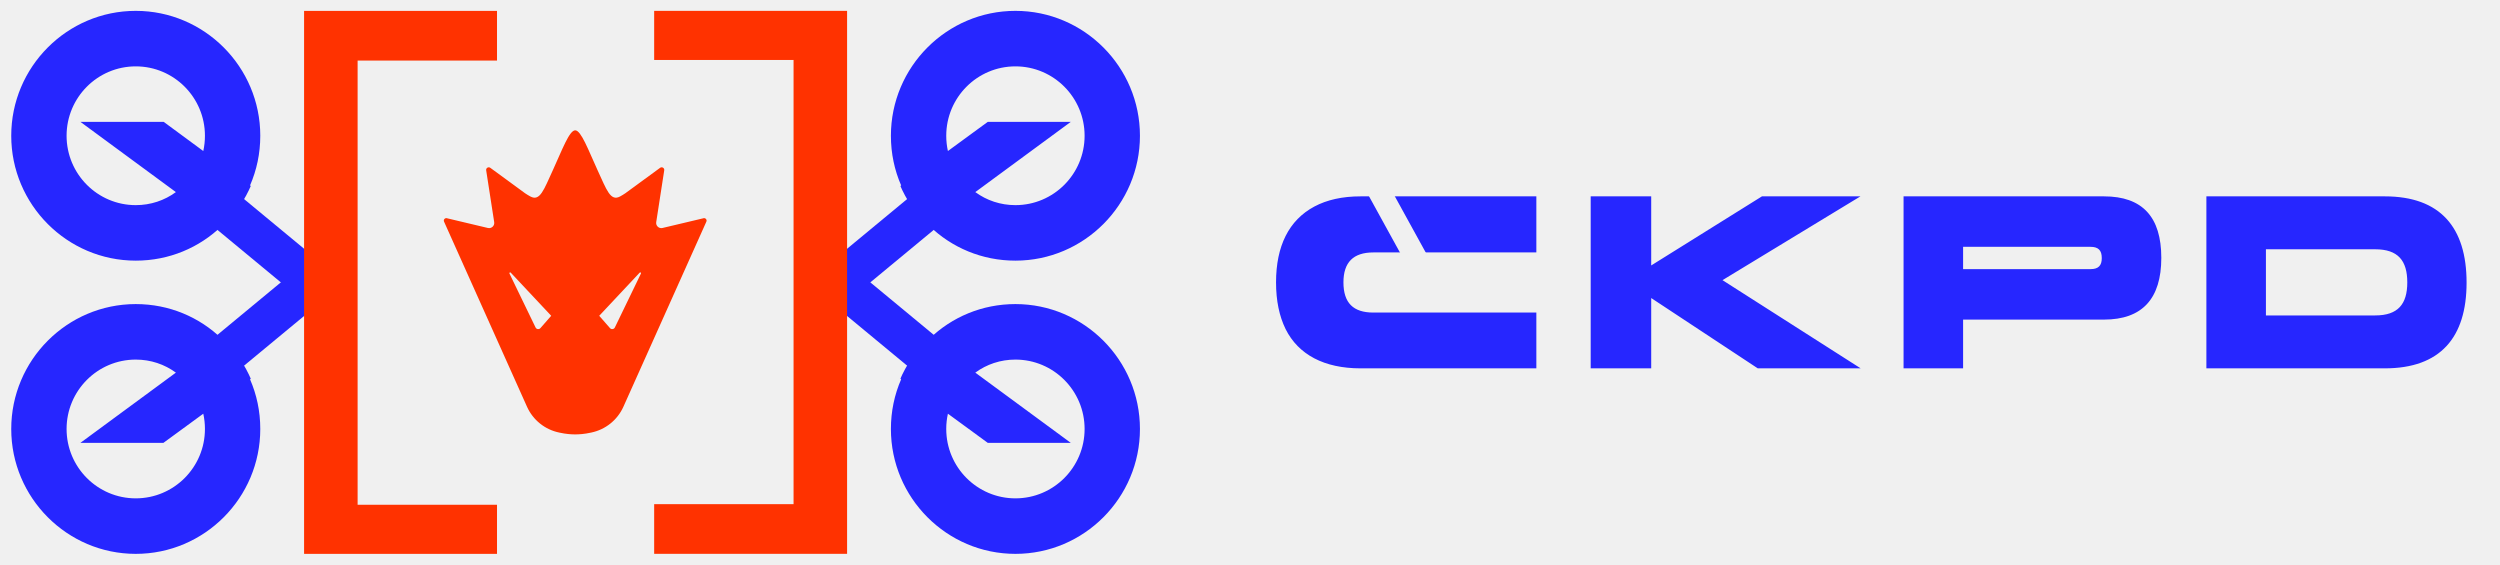
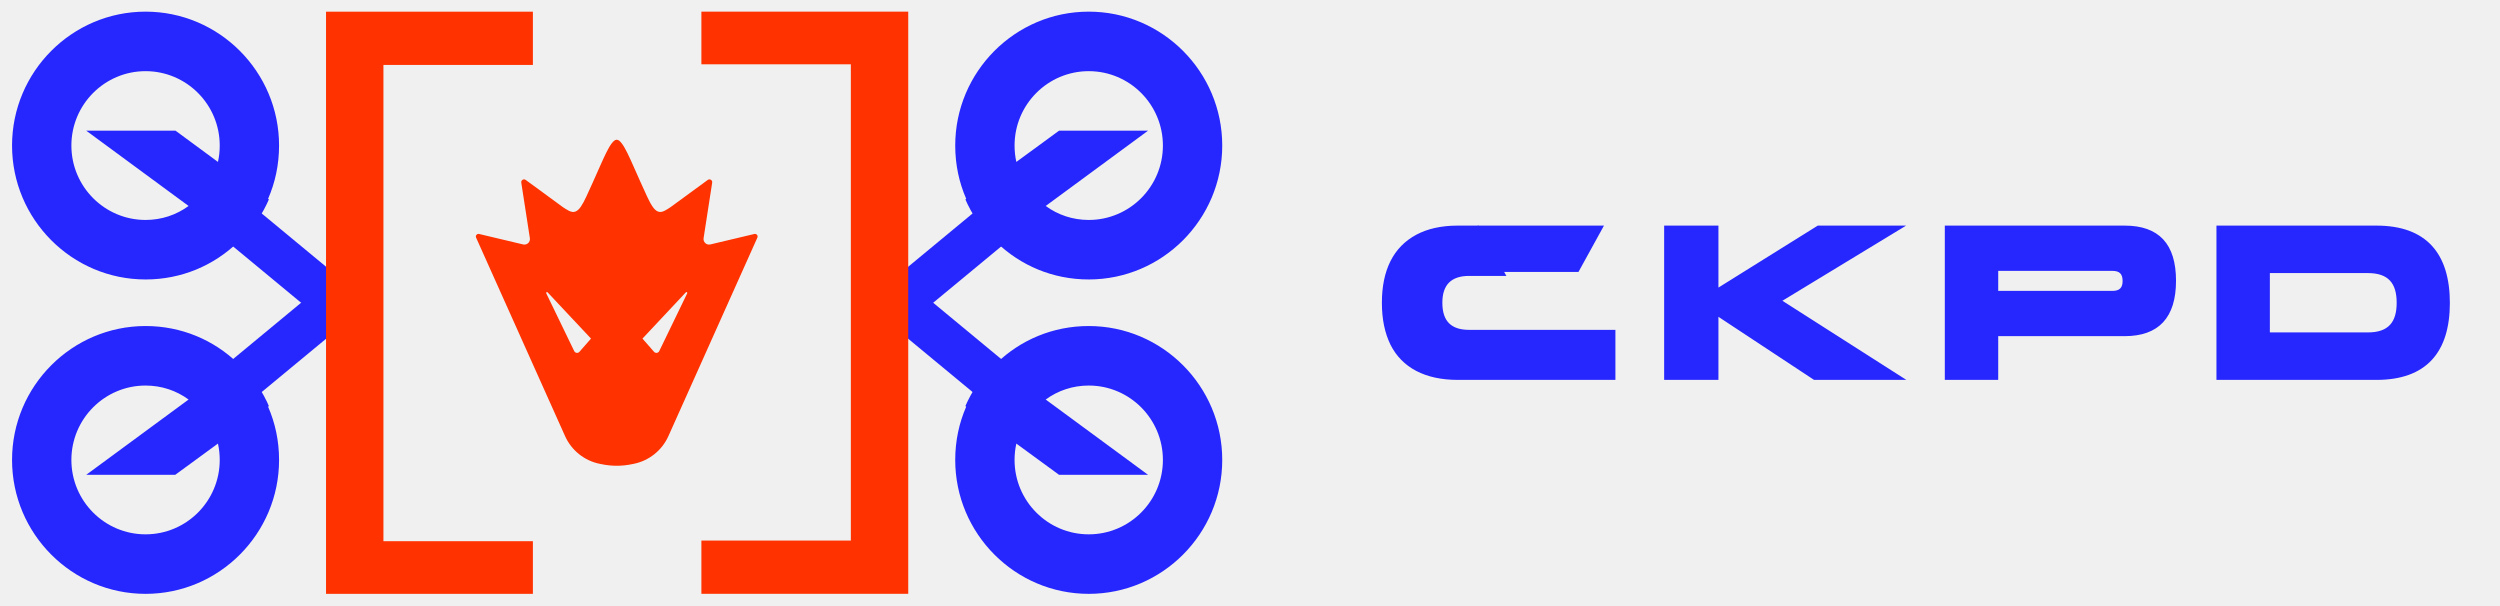
- <svg xmlns="http://www.w3.org/2000/svg" viewBox="0 0 2302 520" width="2302" height="520">
+ <svg xmlns="http://www.w3.org/2000/svg" viewBox="0 0 2147 520" width="2147" height="520">
  <g>
    <defs>
-       <clipPath id="rot-ckpd-logo-maska-blue-red-TL">
+       <clipPath id="rot-ckpd-logo-maska-blue-red-TL-z">
        <circle cx="40.203" cy="40.324" r="40.524" />
      </clipPath>
-       <clipPath id="rot-ckpd-logo-maska-blue-red-TR">
+       <clipPath id="rot-ckpd-logo-maska-blue-red-TR-z">
        <circle cx="165.281" cy="40.324" r="40.524" />
      </clipPath>
-       <clipPath id="rot-ckpd-logo-maska-blue-red-BL">
+       <clipPath id="rot-ckpd-logo-maska-blue-red-BL-z">
        <circle cx="40.203" cy="129.934" r="40.524" />
      </clipPath>
-       <clipPath id="rot-ckpd-logo-maska-blue-red-BR">
+       <clipPath id="rot-ckpd-logo-maska-blue-red-BR-z">
        <circle cx="165.281" cy="129.934" r="40.524" />
      </clipPath>
    </defs>
    <line x1="288" y1="260" x2="207.4" y2="193.3" stroke="#2626FF" stroke-width="37.5" />
    <line x1="288" y1="260" x2="207.4" y2="326.7" stroke="#2626FF" stroke-width="37.5" />
    <line x1="772" y1="260" x2="852.6" y2="193.3" stroke="#2626FF" stroke-width="37.5" />
    <line x1="772" y1="260" x2="852.6" y2="326.7" stroke="#2626FF" stroke-width="37.5" />
    <g transform="translate(10.35 10.00) scale(2.8519)">
-       <path d="M165.281 89.609C154.47 89.609 144.732 93.821 137.496 100.811L129.544 94.986V75.272L137.496 69.447C144.732 76.437 154.47 80.649 165.281 80.649C187.437 80.649 205.484 62.547 205.484 40.324C205.484 18.101 187.437 0 165.281 0C143.124 0 125.077 18.101 125.077 40.324C125.077 46.059 126.239 51.436 128.383 56.364L125.881 58.246H79.692L77.101 56.364C79.245 51.436 80.407 46.059 80.407 40.324C80.407 18.101 62.36 0 40.203 0C18.047 0 0 18.101 0 40.324C0 62.547 18.047 80.649 40.203 80.649C51.014 80.649 60.752 76.437 67.988 69.447L75.94 75.272V94.986L67.988 100.811C60.752 93.821 51.014 89.609 40.203 89.609C18.047 89.609 0 107.711 0 129.934C0 152.157 18.047 170.258 40.203 170.258C62.36 170.258 80.407 152.157 80.407 129.934C80.407 124.199 79.245 118.822 77.101 113.894L79.603 112.012H125.881L128.383 113.894C126.239 118.822 125.077 124.199 125.077 129.934C125.077 152.157 143.124 170.258 165.281 170.258C187.437 170.258 205.484 152.157 205.484 129.934C205.484 107.711 187.437 89.609 165.281 89.609ZM165.281 17.922C177.61 17.922 187.616 27.958 187.616 40.324C187.616 52.69 177.61 62.727 165.281 62.727C160.456 62.727 155.989 61.203 152.326 58.515L183.149 35.844H156.346L143.481 45.253C143.124 43.64 142.945 42.027 142.945 40.324C142.945 27.958 152.951 17.922 165.281 17.922ZM62.002 45.253L49.227 35.844H22.335L53.158 58.515C49.495 61.203 45.028 62.727 40.203 62.727C27.874 62.727 17.868 52.69 17.868 40.324C17.868 27.958 27.874 17.922 40.203 17.922C52.532 17.922 62.539 27.958 62.539 40.324C62.539 42.027 62.36 43.64 62.002 45.253ZM40.203 152.336C27.874 152.336 17.868 142.3 17.868 129.934C17.868 117.568 27.874 107.531 40.203 107.531C45.028 107.531 49.495 109.055 53.158 111.743L22.335 134.414H49.137L62.002 125.005C62.36 126.618 62.539 128.231 62.539 129.934C62.539 142.3 52.532 152.336 40.203 152.336ZM111.676 94.09H93.808V76.168H111.676V94.09ZM165.281 152.336C152.951 152.336 142.945 142.3 142.945 129.934C142.945 128.231 143.124 126.618 143.481 125.005L156.346 134.414H183.149L152.326 111.743C155.989 109.055 160.456 107.531 165.281 107.531C177.61 107.531 187.616 117.568 187.616 129.934C187.616 142.3 177.61 152.336 165.281 152.336Z" fill="#2626FF" clip-path="url(#rot-ckpd-logo-maska-blue-red-TL)" />
+       <path d="M165.281 89.609C154.47 89.609 144.732 93.821 137.496 100.811L129.544 94.986V75.272L137.496 69.447C144.732 76.437 154.47 80.649 165.281 80.649C187.437 80.649 205.484 62.547 205.484 40.324C205.484 18.101 187.437 0 165.281 0C143.124 0 125.077 18.101 125.077 40.324C125.077 46.059 126.239 51.436 128.383 56.364L125.881 58.246H79.692L77.101 56.364C79.245 51.436 80.407 46.059 80.407 40.324C80.407 18.101 62.36 0 40.203 0C18.047 0 0 18.101 0 40.324C0 62.547 18.047 80.649 40.203 80.649C51.014 80.649 60.752 76.437 67.988 69.447L75.94 75.272V94.986L67.988 100.811C60.752 93.821 51.014 89.609 40.203 89.609C18.047 89.609 0 107.711 0 129.934C0 152.157 18.047 170.258 40.203 170.258C62.36 170.258 80.407 152.157 80.407 129.934C80.407 124.199 79.245 118.822 77.101 113.894L79.603 112.012H125.881L128.383 113.894C126.239 118.822 125.077 124.199 125.077 129.934C125.077 152.157 143.124 170.258 165.281 170.258C187.437 170.258 205.484 152.157 205.484 129.934C205.484 107.711 187.437 89.609 165.281 89.609ZM165.281 17.922C177.61 17.922 187.616 27.958 187.616 40.324C187.616 52.69 177.61 62.727 165.281 62.727C160.456 62.727 155.989 61.203 152.326 58.515L183.149 35.844H156.346L143.481 45.253C143.124 43.64 142.945 42.027 142.945 40.324C142.945 27.958 152.951 17.922 165.281 17.922ZM62.002 45.253L49.227 35.844H22.335L53.158 58.515C49.495 61.203 45.028 62.727 40.203 62.727C27.874 62.727 17.868 52.69 17.868 40.324C17.868 27.958 27.874 17.922 40.203 17.922C52.532 17.922 62.539 27.958 62.539 40.324C62.539 42.027 62.36 43.64 62.002 45.253ZM40.203 152.336C27.874 152.336 17.868 142.3 17.868 129.934C17.868 117.568 27.874 107.531 40.203 107.531C45.028 107.531 49.495 109.055 53.158 111.743L22.335 134.414H49.137L62.002 125.005C62.36 126.618 62.539 128.231 62.539 129.934C62.539 142.3 52.532 152.336 40.203 152.336ZM111.676 94.09H93.808V76.168H111.676V94.09ZM165.281 152.336C152.951 152.336 142.945 142.3 142.945 129.934C142.945 128.231 143.124 126.618 143.481 125.005L156.346 134.414H183.149L152.326 111.743C155.989 109.055 160.456 107.531 165.281 107.531C177.61 107.531 187.616 117.568 187.616 129.934C187.616 142.3 177.61 152.336 165.281 152.336Z" fill="#2626FF" clip-path="url(#rot-ckpd-logo-maska-blue-red-TL-z)" />
    </g>
    <g transform="translate(463.64 10.00) scale(2.8519)">
-       <path d="M165.281 89.609C154.47 89.609 144.732 93.821 137.496 100.811L129.544 94.986V75.272L137.496 69.447C144.732 76.437 154.47 80.649 165.281 80.649C187.437 80.649 205.484 62.547 205.484 40.324C205.484 18.101 187.437 0 165.281 0C143.124 0 125.077 18.101 125.077 40.324C125.077 46.059 126.239 51.436 128.383 56.364L125.881 58.246H79.692L77.101 56.364C79.245 51.436 80.407 46.059 80.407 40.324C80.407 18.101 62.36 0 40.203 0C18.047 0 0 18.101 0 40.324C0 62.547 18.047 80.649 40.203 80.649C51.014 80.649 60.752 76.437 67.988 69.447L75.94 75.272V94.986L67.988 100.811C60.752 93.821 51.014 89.609 40.203 89.609C18.047 89.609 0 107.711 0 129.934C0 152.157 18.047 170.258 40.203 170.258C62.36 170.258 80.407 152.157 80.407 129.934C80.407 124.199 79.245 118.822 77.101 113.894L79.603 112.012H125.881L128.383 113.894C126.239 118.822 125.077 124.199 125.077 129.934C125.077 152.157 143.124 170.258 165.281 170.258C187.437 170.258 205.484 152.157 205.484 129.934C205.484 107.711 187.437 89.609 165.281 89.609ZM165.281 17.922C177.61 17.922 187.616 27.958 187.616 40.324C187.616 52.69 177.61 62.727 165.281 62.727C160.456 62.727 155.989 61.203 152.326 58.515L183.149 35.844H156.346L143.481 45.253C143.124 43.64 142.945 42.027 142.945 40.324C142.945 27.958 152.951 17.922 165.281 17.922ZM62.002 45.253L49.227 35.844H22.335L53.158 58.515C49.495 61.203 45.028 62.727 40.203 62.727C27.874 62.727 17.868 52.69 17.868 40.324C17.868 27.958 27.874 17.922 40.203 17.922C52.532 17.922 62.539 27.958 62.539 40.324C62.539 42.027 62.36 43.64 62.002 45.253ZM40.203 152.336C27.874 152.336 17.868 142.3 17.868 129.934C17.868 117.568 27.874 107.531 40.203 107.531C45.028 107.531 49.495 109.055 53.158 111.743L22.335 134.414H49.137L62.002 125.005C62.36 126.618 62.539 128.231 62.539 129.934C62.539 142.3 52.532 152.336 40.203 152.336ZM111.676 94.09H93.808V76.168H111.676V94.09ZM165.281 152.336C152.951 152.336 142.945 142.3 142.945 129.934C142.945 128.231 143.124 126.618 143.481 125.005L156.346 134.414H183.149L152.326 111.743C155.989 109.055 160.456 107.531 165.281 107.531C177.61 107.531 187.616 117.568 187.616 129.934C187.616 142.3 177.61 152.336 165.281 152.336Z" fill="#2626FF" clip-path="url(#rot-ckpd-logo-maska-blue-red-TR)" />
+       <path d="M165.281 89.609C154.47 89.609 144.732 93.821 137.496 100.811L129.544 94.986V75.272L137.496 69.447C144.732 76.437 154.47 80.649 165.281 80.649C187.437 80.649 205.484 62.547 205.484 40.324C205.484 18.101 187.437 0 165.281 0C143.124 0 125.077 18.101 125.077 40.324C125.077 46.059 126.239 51.436 128.383 56.364L125.881 58.246H79.692L77.101 56.364C79.245 51.436 80.407 46.059 80.407 40.324C80.407 18.101 62.36 0 40.203 0C18.047 0 0 18.101 0 40.324C0 62.547 18.047 80.649 40.203 80.649C51.014 80.649 60.752 76.437 67.988 69.447L75.94 75.272V94.986L67.988 100.811C60.752 93.821 51.014 89.609 40.203 89.609C18.047 89.609 0 107.711 0 129.934C0 152.157 18.047 170.258 40.203 170.258C62.36 170.258 80.407 152.157 80.407 129.934C80.407 124.199 79.245 118.822 77.101 113.894L79.603 112.012H125.881L128.383 113.894C126.239 118.822 125.077 124.199 125.077 129.934C125.077 152.157 143.124 170.258 165.281 170.258C187.437 170.258 205.484 152.157 205.484 129.934C205.484 107.711 187.437 89.609 165.281 89.609ZM165.281 17.922C177.61 17.922 187.616 27.958 187.616 40.324C187.616 52.69 177.61 62.727 165.281 62.727C160.456 62.727 155.989 61.203 152.326 58.515L183.149 35.844H156.346L143.481 45.253C143.124 43.64 142.945 42.027 142.945 40.324C142.945 27.958 152.951 17.922 165.281 17.922ZM62.002 45.253L49.227 35.844H22.335L53.158 58.515C49.495 61.203 45.028 62.727 40.203 62.727C27.874 62.727 17.868 52.69 17.868 40.324C17.868 27.958 27.874 17.922 40.203 17.922C52.532 17.922 62.539 27.958 62.539 40.324C62.539 42.027 62.36 43.64 62.002 45.253ZM40.203 152.336C27.874 152.336 17.868 142.3 17.868 129.934C17.868 117.568 27.874 107.531 40.203 107.531C45.028 107.531 49.495 109.055 53.158 111.743L22.335 134.414H49.137L62.002 125.005C62.36 126.618 62.539 128.231 62.539 129.934C62.539 142.3 52.532 152.336 40.203 152.336ZM111.676 94.09H93.808V76.168H111.676V94.09ZM165.281 152.336C152.951 152.336 142.945 142.3 142.945 129.934C142.945 128.231 143.124 126.618 143.481 125.005L156.346 134.414H183.149L152.326 111.743C155.989 109.055 160.456 107.531 165.281 107.531C177.61 107.531 187.616 117.568 187.616 129.934C187.616 142.3 177.61 152.336 165.281 152.336Z" fill="#2626FF" clip-path="url(#rot-ckpd-logo-maska-blue-red-TR-z)" />
    </g>
    <g transform="translate(10.35 24.44) scale(2.8519)">
-       <path d="M165.281 89.609C154.47 89.609 144.732 93.821 137.496 100.811L129.544 94.986V75.272L137.496 69.447C144.732 76.437 154.47 80.649 165.281 80.649C187.437 80.649 205.484 62.547 205.484 40.324C205.484 18.101 187.437 0 165.281 0C143.124 0 125.077 18.101 125.077 40.324C125.077 46.059 126.239 51.436 128.383 56.364L125.881 58.246H79.692L77.101 56.364C79.245 51.436 80.407 46.059 80.407 40.324C80.407 18.101 62.36 0 40.203 0C18.047 0 0 18.101 0 40.324C0 62.547 18.047 80.649 40.203 80.649C51.014 80.649 60.752 76.437 67.988 69.447L75.94 75.272V94.986L67.988 100.811C60.752 93.821 51.014 89.609 40.203 89.609C18.047 89.609 0 107.711 0 129.934C0 152.157 18.047 170.258 40.203 170.258C62.36 170.258 80.407 152.157 80.407 129.934C80.407 124.199 79.245 118.822 77.101 113.894L79.603 112.012H125.881L128.383 113.894C126.239 118.822 125.077 124.199 125.077 129.934C125.077 152.157 143.124 170.258 165.281 170.258C187.437 170.258 205.484 152.157 205.484 129.934C205.484 107.711 187.437 89.609 165.281 89.609ZM165.281 17.922C177.61 17.922 187.616 27.958 187.616 40.324C187.616 52.69 177.61 62.727 165.281 62.727C160.456 62.727 155.989 61.203 152.326 58.515L183.149 35.844H156.346L143.481 45.253C143.124 43.64 142.945 42.027 142.945 40.324C142.945 27.958 152.951 17.922 165.281 17.922ZM62.002 45.253L49.227 35.844H22.335L53.158 58.515C49.495 61.203 45.028 62.727 40.203 62.727C27.874 62.727 17.868 52.69 17.868 40.324C17.868 27.958 27.874 17.922 40.203 17.922C52.532 17.922 62.539 27.958 62.539 40.324C62.539 42.027 62.36 43.64 62.002 45.253ZM40.203 152.336C27.874 152.336 17.868 142.3 17.868 129.934C17.868 117.568 27.874 107.531 40.203 107.531C45.028 107.531 49.495 109.055 53.158 111.743L22.335 134.414H49.137L62.002 125.005C62.36 126.618 62.539 128.231 62.539 129.934C62.539 142.3 52.532 152.336 40.203 152.336ZM111.676 94.09H93.808V76.168H111.676V94.09ZM165.281 152.336C152.951 152.336 142.945 142.3 142.945 129.934C142.945 128.231 143.124 126.618 143.481 125.005L156.346 134.414H183.149L152.326 111.743C155.989 109.055 160.456 107.531 165.281 107.531C177.61 107.531 187.616 117.568 187.616 129.934C187.616 142.3 177.61 152.336 165.281 152.336Z" fill="#2626FF" clip-path="url(#rot-ckpd-logo-maska-blue-red-BL)" />
+       <path d="M165.281 89.609C154.47 89.609 144.732 93.821 137.496 100.811L129.544 94.986V75.272L137.496 69.447C144.732 76.437 154.47 80.649 165.281 80.649C187.437 80.649 205.484 62.547 205.484 40.324C205.484 18.101 187.437 0 165.281 0C143.124 0 125.077 18.101 125.077 40.324C125.077 46.059 126.239 51.436 128.383 56.364L125.881 58.246H79.692L77.101 56.364C79.245 51.436 80.407 46.059 80.407 40.324C80.407 18.101 62.36 0 40.203 0C18.047 0 0 18.101 0 40.324C0 62.547 18.047 80.649 40.203 80.649C51.014 80.649 60.752 76.437 67.988 69.447L75.94 75.272V94.986L67.988 100.811C60.752 93.821 51.014 89.609 40.203 89.609C18.047 89.609 0 107.711 0 129.934C0 152.157 18.047 170.258 40.203 170.258C62.36 170.258 80.407 152.157 80.407 129.934C80.407 124.199 79.245 118.822 77.101 113.894L79.603 112.012H125.881L128.383 113.894C126.239 118.822 125.077 124.199 125.077 129.934C125.077 152.157 143.124 170.258 165.281 170.258C187.437 170.258 205.484 152.157 205.484 129.934C205.484 107.711 187.437 89.609 165.281 89.609ZM165.281 17.922C177.61 17.922 187.616 27.958 187.616 40.324C187.616 52.69 177.61 62.727 165.281 62.727C160.456 62.727 155.989 61.203 152.326 58.515L183.149 35.844H156.346L143.481 45.253C143.124 43.64 142.945 42.027 142.945 40.324C142.945 27.958 152.951 17.922 165.281 17.922ZM62.002 45.253L49.227 35.844H22.335L53.158 58.515C49.495 61.203 45.028 62.727 40.203 62.727C27.874 62.727 17.868 52.69 17.868 40.324C17.868 27.958 27.874 17.922 40.203 17.922C52.532 17.922 62.539 27.958 62.539 40.324C62.539 42.027 62.36 43.64 62.002 45.253ZM40.203 152.336C27.874 152.336 17.868 142.3 17.868 129.934C17.868 117.568 27.874 107.531 40.203 107.531C45.028 107.531 49.495 109.055 53.158 111.743L22.335 134.414H49.137L62.002 125.005C62.36 126.618 62.539 128.231 62.539 129.934C62.539 142.3 52.532 152.336 40.203 152.336ZM111.676 94.09H93.808V76.168H111.676V94.09ZM165.281 152.336C152.951 152.336 142.945 142.3 142.945 129.934C142.945 128.231 143.124 126.618 143.481 125.005L156.346 134.414H183.149L152.326 111.743C155.989 109.055 160.456 107.531 165.281 107.531C177.61 107.531 187.616 117.568 187.616 129.934C187.616 142.3 177.61 152.336 165.281 152.336Z" fill="#2626FF" clip-path="url(#rot-ckpd-logo-maska-blue-red-BL-z)" />
    </g>
    <g transform="translate(463.64 24.44) scale(2.8519)">
-       <path d="M165.281 89.609C154.47 89.609 144.732 93.821 137.496 100.811L129.544 94.986V75.272L137.496 69.447C144.732 76.437 154.47 80.649 165.281 80.649C187.437 80.649 205.484 62.547 205.484 40.324C205.484 18.101 187.437 0 165.281 0C143.124 0 125.077 18.101 125.077 40.324C125.077 46.059 126.239 51.436 128.383 56.364L125.881 58.246H79.692L77.101 56.364C79.245 51.436 80.407 46.059 80.407 40.324C80.407 18.101 62.36 0 40.203 0C18.047 0 0 18.101 0 40.324C0 62.547 18.047 80.649 40.203 80.649C51.014 80.649 60.752 76.437 67.988 69.447L75.94 75.272V94.986L67.988 100.811C60.752 93.821 51.014 89.609 40.203 89.609C18.047 89.609 0 107.711 0 129.934C0 152.157 18.047 170.258 40.203 170.258C62.36 170.258 80.407 152.157 80.407 129.934C80.407 124.199 79.245 118.822 77.101 113.894L79.603 112.012H125.881L128.383 113.894C126.239 118.822 125.077 124.199 125.077 129.934C125.077 152.157 143.124 170.258 165.281 170.258C187.437 170.258 205.484 152.157 205.484 129.934C205.484 107.711 187.437 89.609 165.281 89.609ZM165.281 17.922C177.61 17.922 187.616 27.958 187.616 40.324C187.616 52.69 177.61 62.727 165.281 62.727C160.456 62.727 155.989 61.203 152.326 58.515L183.149 35.844H156.346L143.481 45.253C143.124 43.64 142.945 42.027 142.945 40.324C142.945 27.958 152.951 17.922 165.281 17.922ZM62.002 45.253L49.227 35.844H22.335L53.158 58.515C49.495 61.203 45.028 62.727 40.203 62.727C27.874 62.727 17.868 52.69 17.868 40.324C17.868 27.958 27.874 17.922 40.203 17.922C52.532 17.922 62.539 27.958 62.539 40.324C62.539 42.027 62.36 43.64 62.002 45.253ZM40.203 152.336C27.874 152.336 17.868 142.3 17.868 129.934C17.868 117.568 27.874 107.531 40.203 107.531C45.028 107.531 49.495 109.055 53.158 111.743L22.335 134.414H49.137L62.002 125.005C62.36 126.618 62.539 128.231 62.539 129.934C62.539 142.3 52.532 152.336 40.203 152.336ZM111.676 94.09H93.808V76.168H111.676V94.09ZM165.281 152.336C152.951 152.336 142.945 142.3 142.945 129.934C142.945 128.231 143.124 126.618 143.481 125.005L156.346 134.414H183.149L152.326 111.743C155.989 109.055 160.456 107.531 165.281 107.531C177.61 107.531 187.616 117.568 187.616 129.934C187.616 142.3 177.61 152.336 165.281 152.336Z" fill="#2626FF" clip-path="url(#rot-ckpd-logo-maska-blue-red-BR)" />
+       <path d="M165.281 89.609C154.47 89.609 144.732 93.821 137.496 100.811L129.544 94.986V75.272L137.496 69.447C144.732 76.437 154.47 80.649 165.281 80.649C187.437 80.649 205.484 62.547 205.484 40.324C205.484 18.101 187.437 0 165.281 0C143.124 0 125.077 18.101 125.077 40.324C125.077 46.059 126.239 51.436 128.383 56.364L125.881 58.246H79.692L77.101 56.364C79.245 51.436 80.407 46.059 80.407 40.324C80.407 18.101 62.36 0 40.203 0C18.047 0 0 18.101 0 40.324C0 62.547 18.047 80.649 40.203 80.649C51.014 80.649 60.752 76.437 67.988 69.447L75.94 75.272V94.986L67.988 100.811C60.752 93.821 51.014 89.609 40.203 89.609C18.047 89.609 0 107.711 0 129.934C0 152.157 18.047 170.258 40.203 170.258C62.36 170.258 80.407 152.157 80.407 129.934C80.407 124.199 79.245 118.822 77.101 113.894L79.603 112.012H125.881L128.383 113.894C126.239 118.822 125.077 124.199 125.077 129.934C125.077 152.157 143.124 170.258 165.281 170.258C187.437 170.258 205.484 152.157 205.484 129.934C205.484 107.711 187.437 89.609 165.281 89.609ZM165.281 17.922C177.61 17.922 187.616 27.958 187.616 40.324C187.616 52.69 177.61 62.727 165.281 62.727C160.456 62.727 155.989 61.203 152.326 58.515L183.149 35.844H156.346L143.481 45.253C143.124 43.64 142.945 42.027 142.945 40.324C142.945 27.958 152.951 17.922 165.281 17.922ZM62.002 45.253L49.227 35.844H22.335L53.158 58.515C49.495 61.203 45.028 62.727 40.203 62.727C27.874 62.727 17.868 52.69 17.868 40.324C17.868 27.958 27.874 17.922 40.203 17.922C52.532 17.922 62.539 27.958 62.539 40.324C62.539 42.027 62.36 43.64 62.002 45.253ZM40.203 152.336C27.874 152.336 17.868 142.3 17.868 129.934C17.868 117.568 27.874 107.531 40.203 107.531C45.028 107.531 49.495 109.055 53.158 111.743L22.335 134.414H49.137L62.002 125.005C62.36 126.618 62.539 128.231 62.539 129.934C62.539 142.3 52.532 152.336 40.203 152.336ZM111.676 94.09H93.808V76.168H111.676V94.09ZM165.281 152.336C152.951 152.336 142.945 142.3 142.945 129.934C142.945 128.231 143.124 126.618 143.481 125.005L156.346 134.414H183.149L152.326 111.743C155.989 109.055 160.456 107.531 165.281 107.531C177.61 107.531 187.616 117.568 187.616 129.934C187.616 142.3 177.61 152.336 165.281 152.336Z" fill="#2626FF" clip-path="url(#rot-ckpd-logo-maska-blue-red-BR-z)" />
    </g>
    <g transform="translate(280 10) scale(4.7746)">
      <path d="M0 104.72V0.007H37.206V9.585H10.323V95.25H37.206V104.72H0Z" fill="#FF3200" />
    </g>
    <g transform="translate(228.12 10) scale(4.7746)">
      <path d="M115.586 0V104.713H78.38V95.135H105.263V9.47H78.38V0H115.586Z" fill="#FF3200" />
    </g>
    <g transform="translate(408.66 120.00) scale(1.2022)">
      <path d="M198.641 67.41L198.647 67.404L167.471 74.806C164.749 75.427 162.26 73.106 162.686 70.347L168.813 30.741C169.193 28.945 167.157 27.63 165.675 28.712L143.044 45.268L143.032 45.277L143.013 45.292L142.985 45.314L138.967 48.248L138.958 48.254C137.728 49.08 136.329 49.953 134.925 50.696C127.616 54.552 124.755 45.749 117.636 30.253C110.787 15.338 105.178 0 100.642 0C96.105 0 90.496 15.338 83.644 30.253C76.526 45.749 73.664 54.552 66.358 50.696C64.932 49.941 63.512 49.056 62.269 48.22L58.267 45.292L58.248 45.277L58.236 45.268L35.605 28.712C34.123 27.63 32.088 28.945 32.464 30.741L38.594 70.347C39.02 73.106 36.531 75.427 33.809 74.806L2.608 67.392C1.145 66.786 -0.561 68.296 0.178 69.94L63.72 211.7C68.285 221.885 77.47 229.253 88.399 231.496C88.442 231.506 88.489 231.515 88.532 231.524C93.56 232.643 97.649 232.904 100.639 232.904C103.628 232.904 107.686 232.646 112.686 231.54L112.748 231.527C123.735 229.312 132.977 221.929 137.56 211.703L201.102 69.943C201.847 68.284 200.11 66.767 198.641 67.41ZM74.002 151.486C72.927 152.729 70.926 152.44 70.246 150.945L50.278 109.686C49.983 109.071 50.781 108.508 51.223 108.971L82.255 142.055L74.002 151.486ZM151.002 109.686L131.034 150.945C130.354 152.44 128.353 152.729 127.278 151.486L119.025 142.055L150.058 108.971C150.499 108.508 151.297 109.071 151.002 109.686Z" fill="#FF3200" />
    </g>
  </g>
-   <g transform="translate(1168.02 339.18) scale(1.128)">
+   <g transform="translate(1180.95 105.67) scale(1.2583)">
    <defs>
-       <mask id="slash-r1-c-otevrene">
-         <rect x="-22" y="-162.4" width="1051.224" height="184.4" fill="white" />
-         <polygon points="74.374,-154.44 95.434,-154.44 135.588,-81.432 114.528,-81.432" fill="black" />
+       <mask id="sw0-n">
+         <rect x="-30" y="40" width="797.418" height="165.3" fill="white" />
+         <polygon points="54.187,40 171.373,40 171.373,122.65 99.644,122.65" fill="black" />
      </mask>
    </defs>
-     <path d="M218.66 0L218.66-45.54L85.62-45.54C69.25-45.54 61.19-53.36 61.19-70.20C61.19-86.56 69.25-94.63 85.62-94.63L218.66-94.63L218.66-140.40L75.18-140.40C60.24-140.40 47.67-137.55 37.47-132.10C16.60-120.95 6.17-99.85 6.17-70.20C6.17-55.26 8.78-42.69 13.99-32.02C24.43-11.15 45.54 0 75.18 0 M399.42 0L483.42 0L370.62-72L483.22-140.40L402.82-140.40L312.42-84L312.42-140.40L263.02-140.40L263.02 0L312.42 0L312.42-57.40 M567.02-81L567.02-99.20L671.02-99.20C677.42-99.20 680.22-96.40 680.22-90C680.22-83.80 677.42-81 671.02-81M518.42 0L567.02 0L567.02-39.80L682.02-39.80C713.22-39.80 728.82-56.80 728.82-90.20C728.82-123.60 713.42-140.40 682.02-140.40L518.42-140.40 M814.22-43.20L814.22-97.20L903.42-97.20C922.02-97.20 929.62-88 929.62-70.20C929.62-52.40 922.02-43.20 903.42-43.20M765.62 0L911.22 0C956.62 0 978.02-25.20 978.02-70C978.02-115 956.62-140.40 911.22-140.40L765.62-140.40" fill="#2626FF" mask="url(#slash-r1-c-otevrene)" />
+     <path d="M164 175.3L164 141.15L64.21 141.15C51.94 141.15 45.89 135.28 45.89 122.65C45.89 110.38 51.94 104.33 64.21 104.33L164 104.33L164 70L56.39 70C45.18 70 35.75 72.13 28.1 76.23C12.45 84.59 4.62 100.42 4.62 122.65C4.62 133.86 6.58 143.28 10.49 151.29C18.32 166.94 34.15 175.3 56.39 175.3 M299.57 175.3L362.57 175.3L277.97 121.3L362.42 70L302.12 70L234.32 112.3L234.32 70L197.27 70L197.27 175.3L234.32 175.3L234.32 132.25 M425.27 114.55L425.27 100.9L503.27 100.9C508.07 100.9 510.17 103 510.17 107.8C510.17 112.45 508.07 114.55 503.27 114.55M388.82 175.3L425.27 175.3L425.27 145.45L511.52 145.45C534.92 145.45 546.62 132.7 546.62 107.65C546.62 82.6 535.07 70 511.52 70L388.82 70 M610.67 142.9L610.67 102.4L677.57 102.4C691.52 102.4 697.22 109.3 697.22 122.65C697.22 136 691.52 142.9 677.57 142.9M574.22 175.3L683.42 175.3C717.47 175.3 733.52 156.4 733.52 122.8C733.52 89.05 717.47 70 683.42 70L574.22 70" fill="#2626FF" mask="url(#sw0-n)" />
+     <polygon points="70.0,70.0 156.2,70.0 138.8,101.6 87.4,101.6" fill="#2626FF" />
  </g>
</svg>
